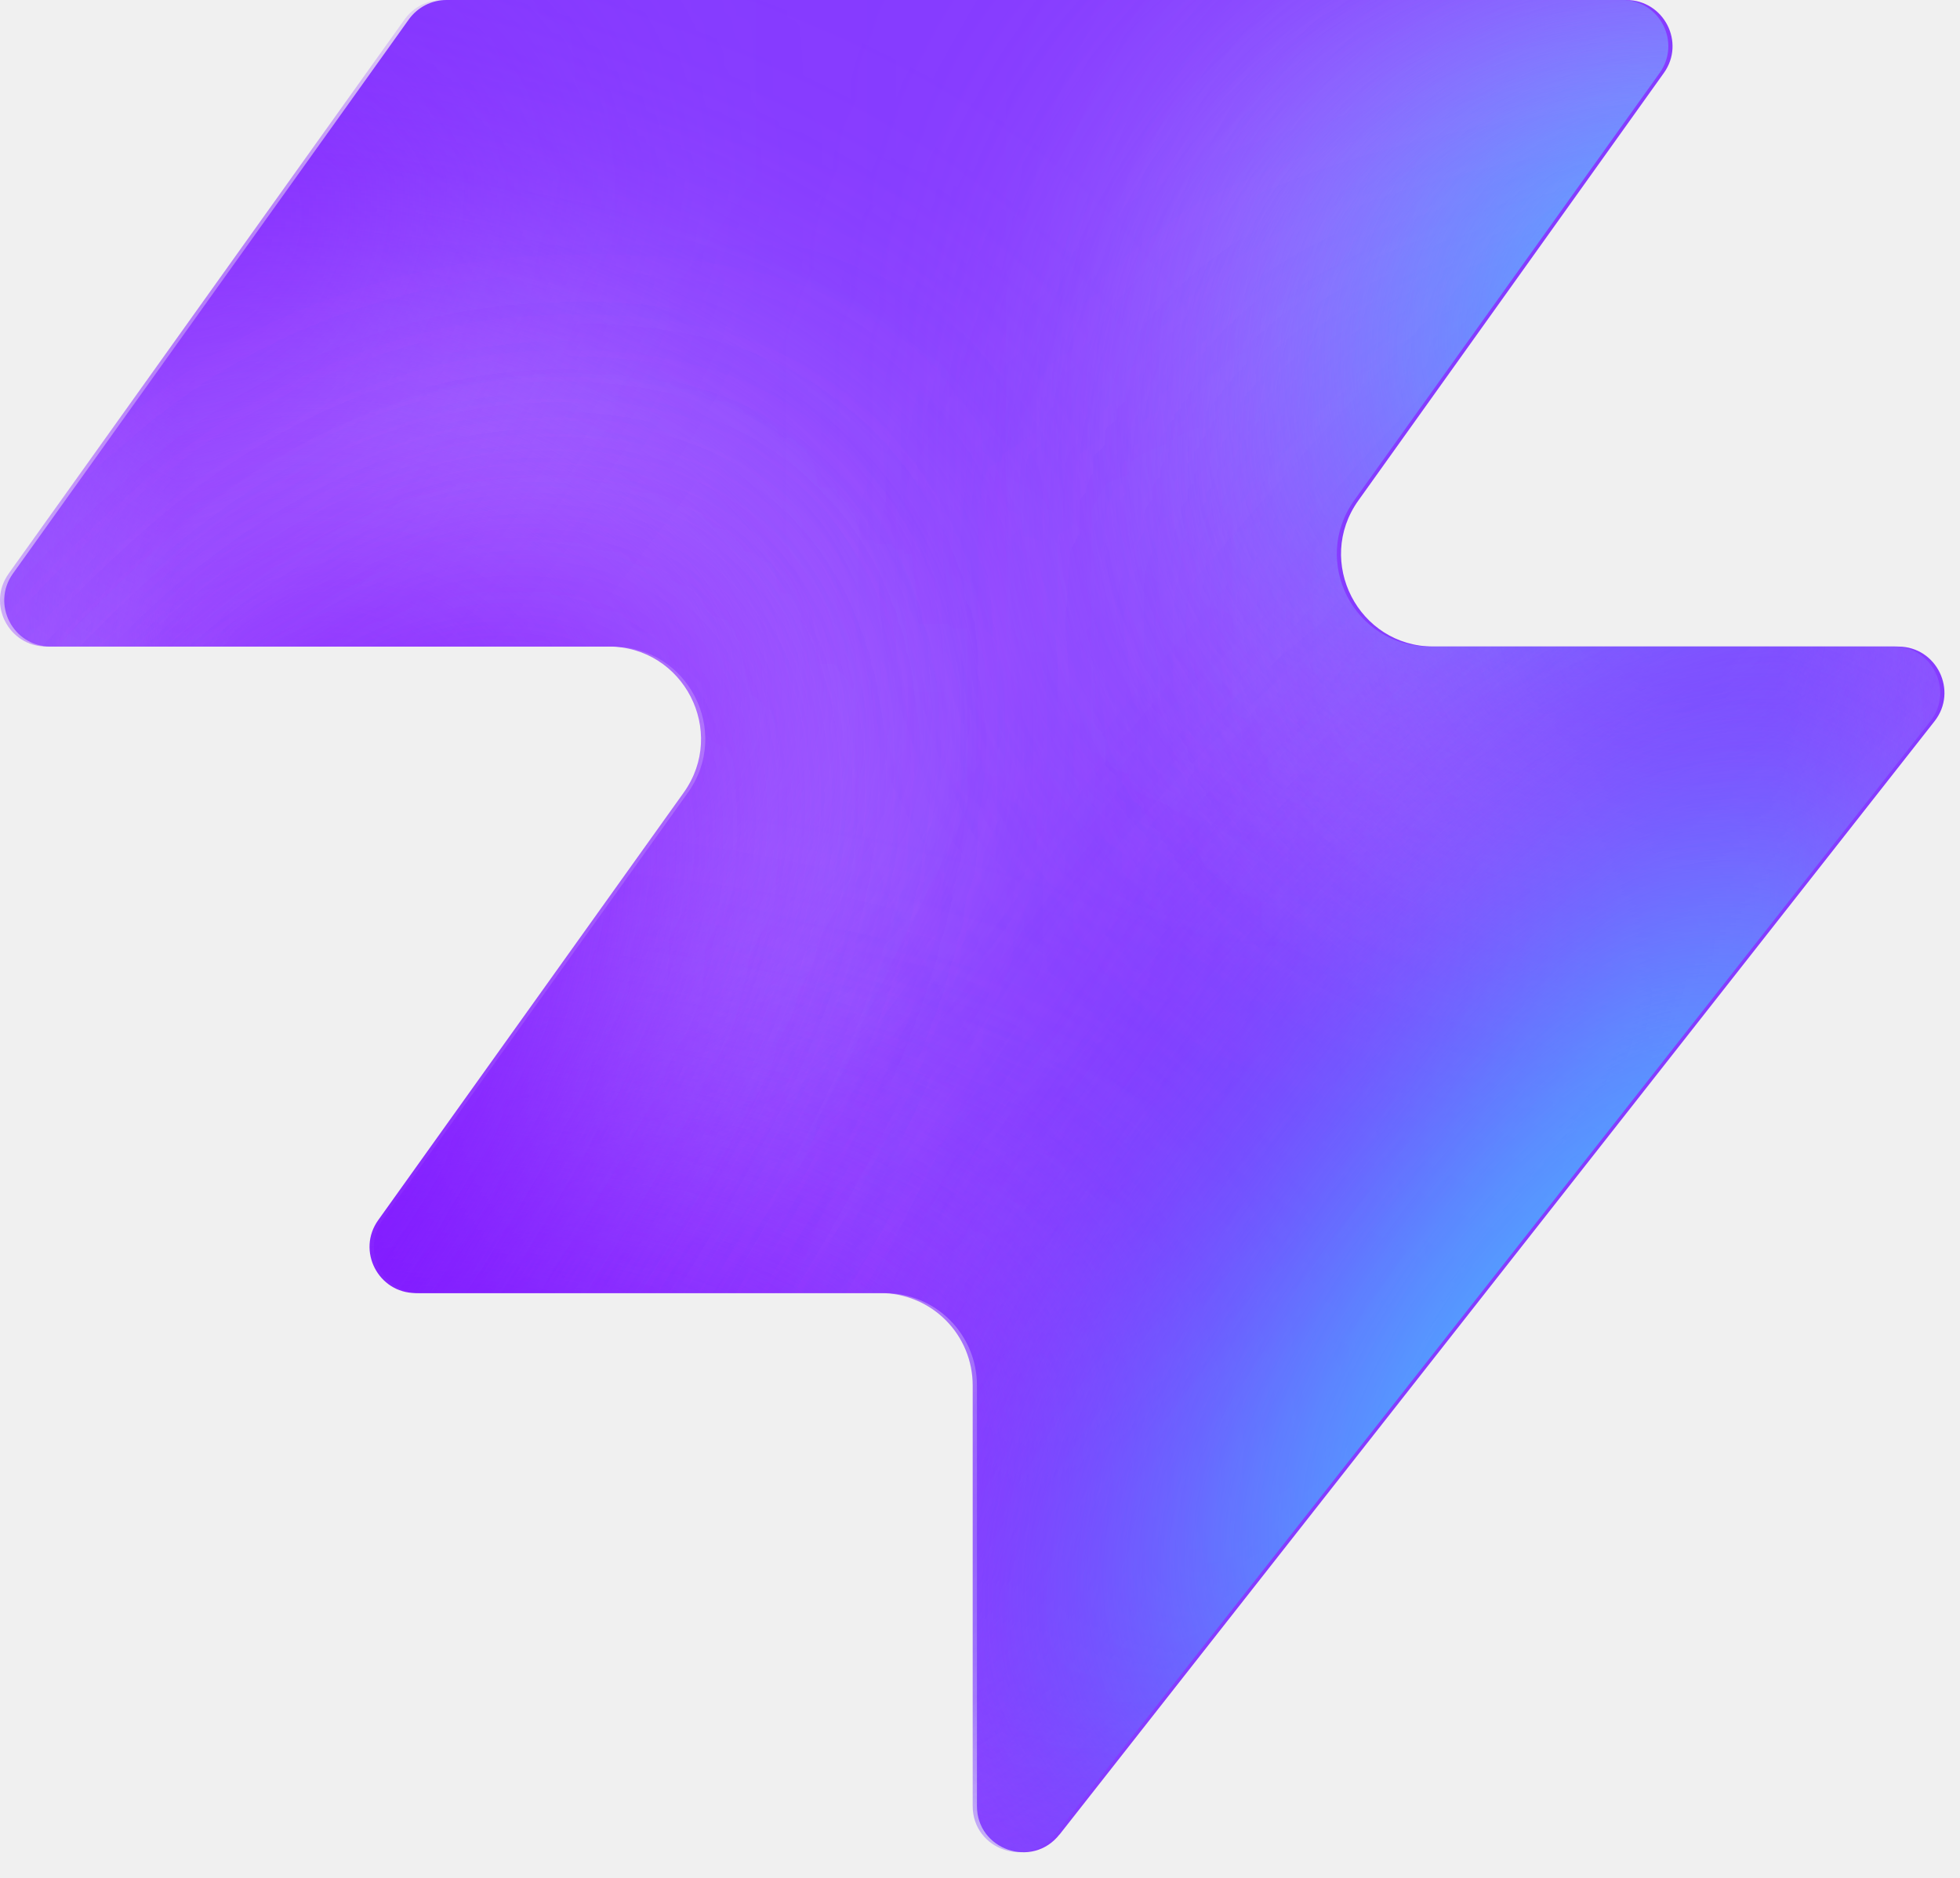
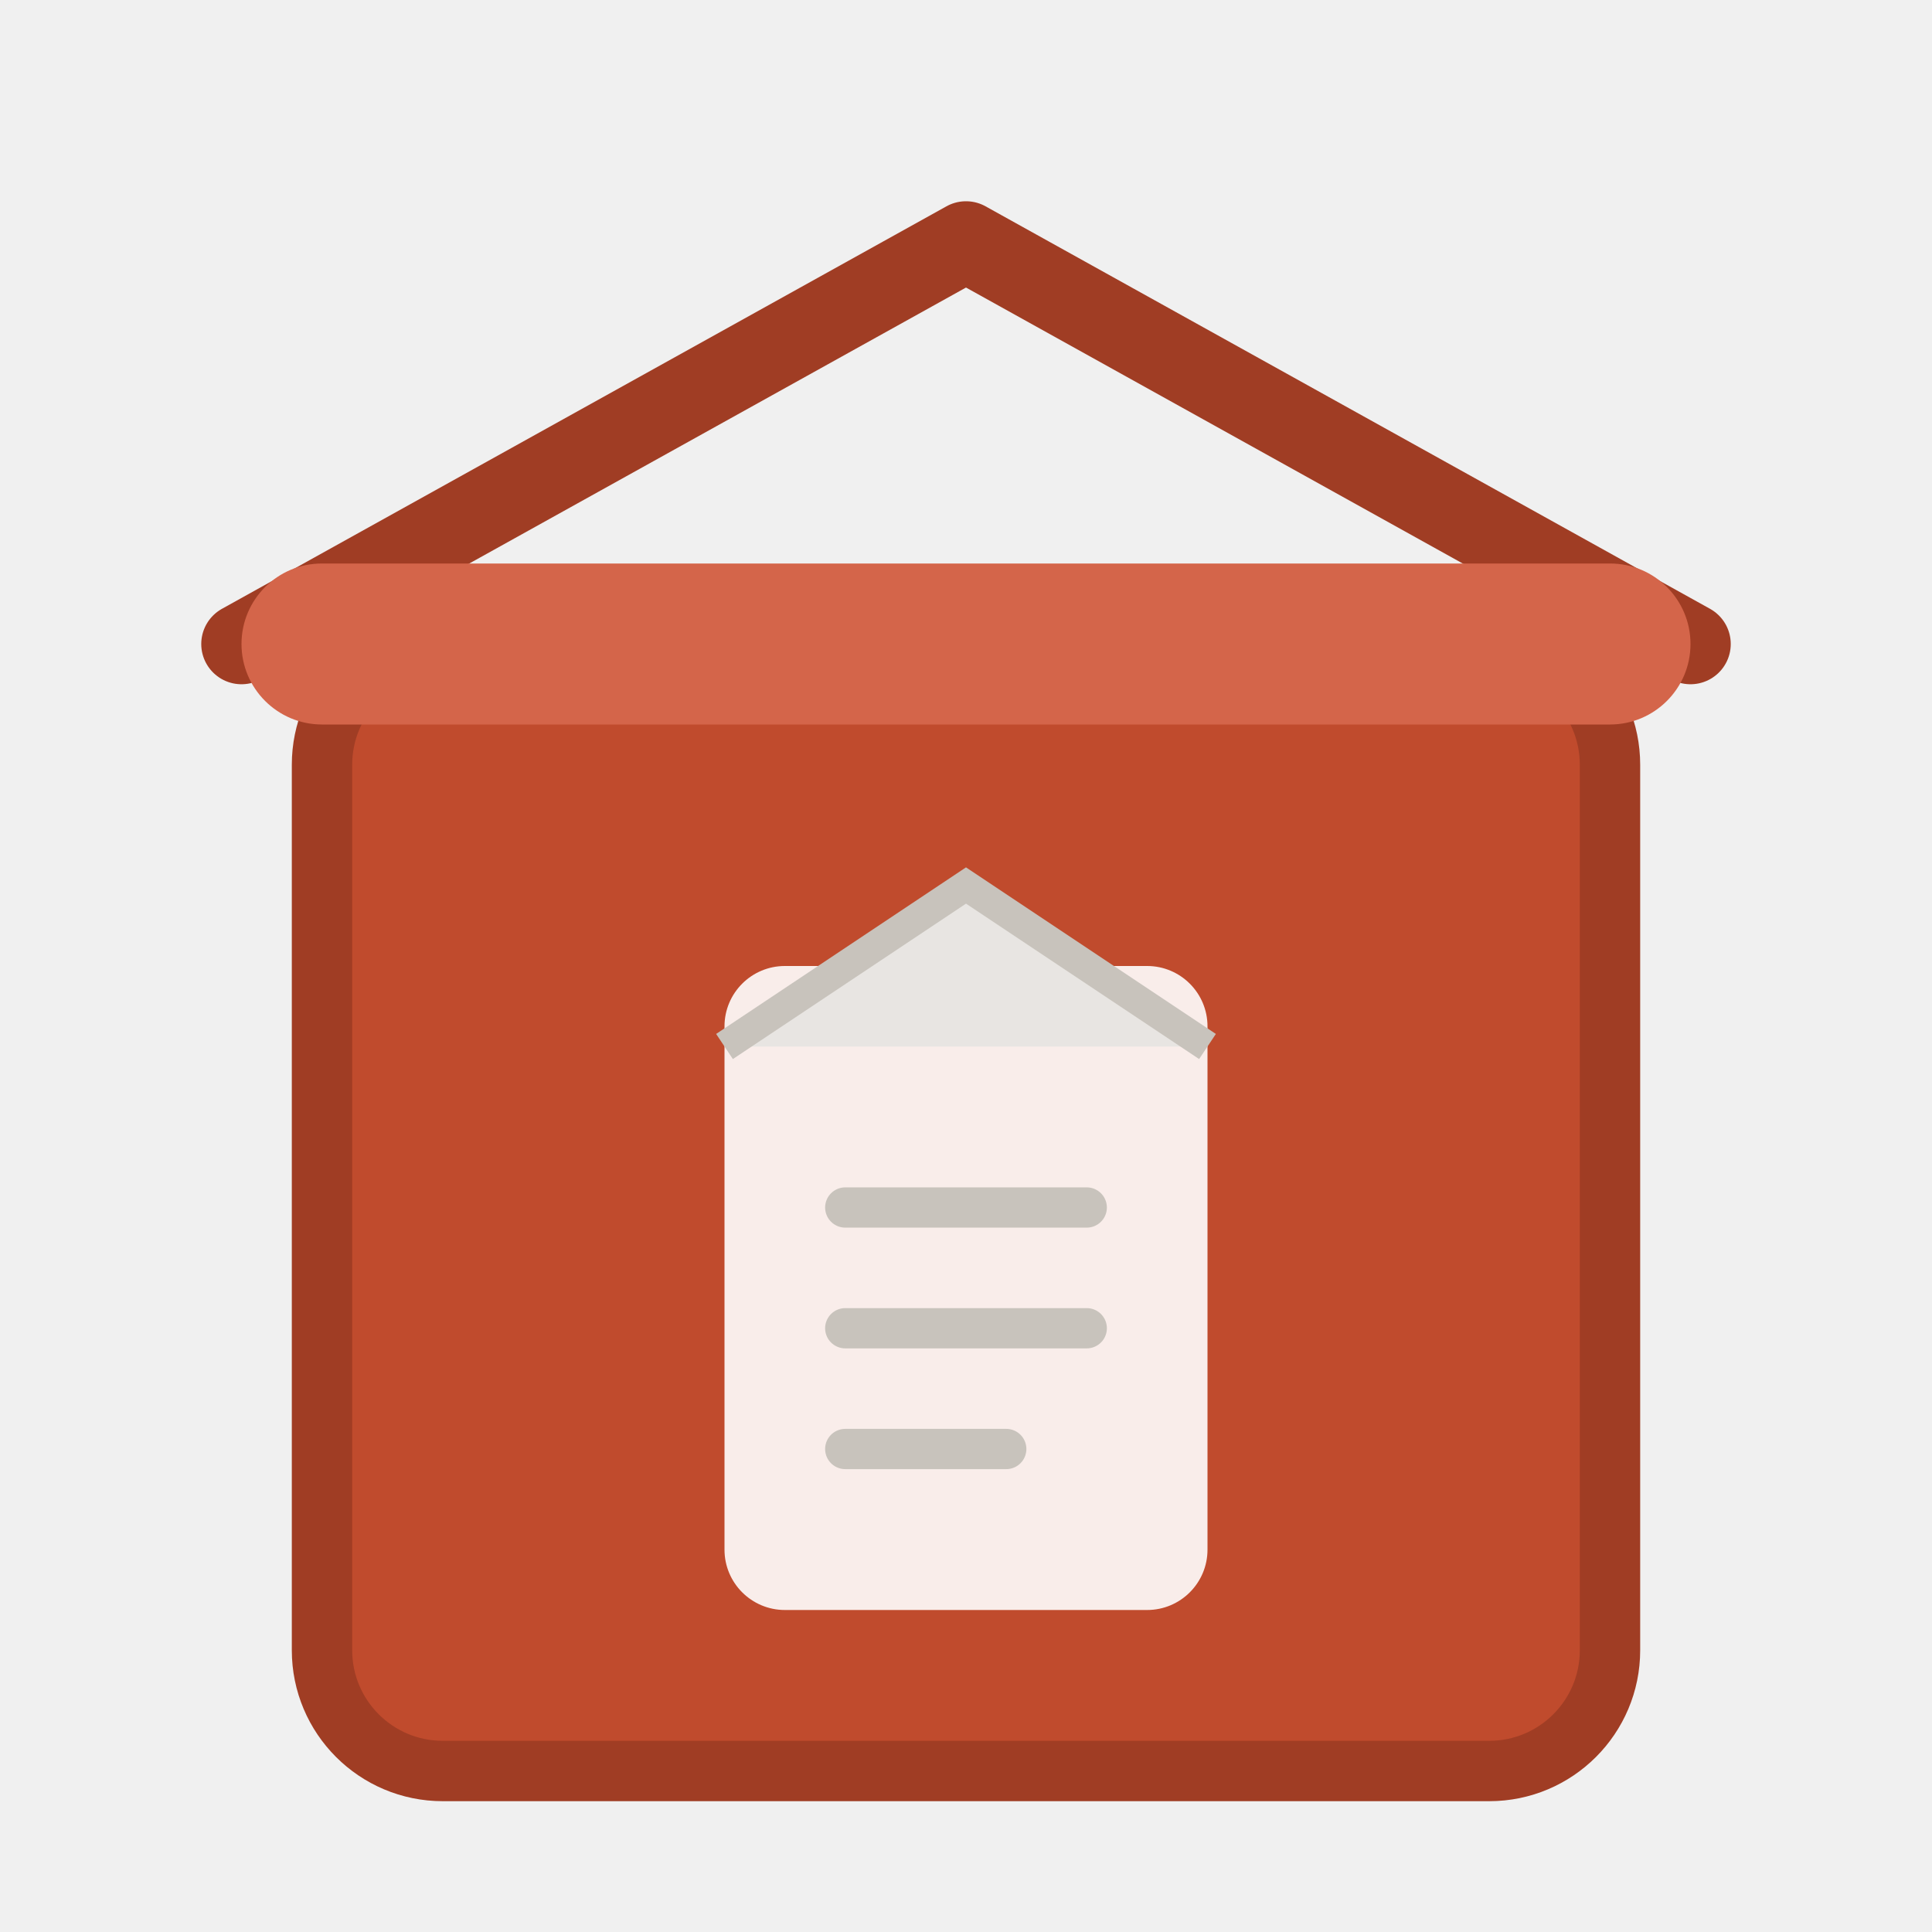
- <svg xmlns="http://www.w3.org/2000/svg" width="48" height="46" fill="none" viewBox="0 0 48 46">
-   <path fill="#863bff" d="M25.946 44.938c-.664.845-2.021.375-2.021-.698V33.937a2.26 2.26 0 0 0-2.262-2.262H10.287c-.92 0-1.456-1.04-.92-1.788l7.48-10.471c1.07-1.497 0-3.578-1.842-3.578H1.237c-.92 0-1.456-1.04-.92-1.788L10.013.474c.214-.297.556-.474.92-.474h28.894c.92 0 1.456 1.04.92 1.788l-7.48 10.471c-1.07 1.498 0 3.579 1.842 3.579h11.377c.943 0 1.473 1.088.89 1.83L25.947 44.94z" style="fill:#863bff;fill:color(display-p3 .525 .23 1);fill-opacity:1" />
-   <mask id="a" width="48" height="46" x="0" y="0" maskUnits="userSpaceOnUse" style="mask-type:alpha">
-     <path fill="#000" d="M25.842 44.938c-.664.844-2.021.375-2.021-.698V33.937a2.26 2.26 0 0 0-2.262-2.262H10.183c-.92 0-1.456-1.04-.92-1.788l7.48-10.471c1.07-1.498 0-3.579-1.842-3.579H1.133c-.92 0-1.456-1.04-.92-1.787L9.91.473c.214-.297.556-.474.92-.474h28.894c.92 0 1.456 1.04.92 1.788l-7.48 10.471c-1.07 1.498 0 3.578 1.842 3.578h11.377c.943 0 1.473 1.088.89 1.832L25.843 44.94z" style="fill:#000;fill-opacity:1" />
-   </mask>
-   <g mask="url(#a)">
-     <g filter="url(#b)">
-       <ellipse cx="5.508" cy="14.704" fill="#ede6ff" rx="5.508" ry="14.704" style="fill:#ede6ff;fill:color(display-p3 .927 .903 1);fill-opacity:1" transform="matrix(.00324 1 1 -.00324 -4.47 31.516)" />
-     </g>
-     <g filter="url(#c)">
-       <ellipse cx="10.399" cy="29.851" fill="#ede6ff" rx="10.399" ry="29.851" style="fill:#ede6ff;fill:color(display-p3 .927 .903 1);fill-opacity:1" transform="matrix(.00324 1 1 -.00324 -39.328 7.883)" />
-     </g>
-     <g filter="url(#d)">
-       <ellipse cx="5.508" cy="30.487" fill="#7e14ff" rx="5.508" ry="30.487" style="fill:#7e14ff;fill:color(display-p3 .492 .077 1);fill-opacity:1" transform="rotate(89.814 -25.913 -14.639)scale(1 -1)" />
-     </g>
-     <g filter="url(#e)">
-       <ellipse cx="5.508" cy="30.599" fill="#7e14ff" rx="5.508" ry="30.599" style="fill:#7e14ff;fill:color(display-p3 .492 .077 1);fill-opacity:1" transform="rotate(89.814 -32.644 -3.334)scale(1 -1)" />
-     </g>
-     <g filter="url(#f)">
-       <ellipse cx="5.508" cy="30.599" fill="#7e14ff" rx="5.508" ry="30.599" style="fill:#7e14ff;fill:color(display-p3 .492 .077 1);fill-opacity:1" transform="matrix(.00324 1 1 -.00324 -34.34 30.47)" />
-     </g>
-     <g filter="url(#g)">
-       <ellipse cx="14.072" cy="22.078" fill="#ede6ff" rx="14.072" ry="22.078" style="fill:#ede6ff;fill:color(display-p3 .927 .903 1);fill-opacity:1" transform="rotate(93.35 24.506 48.493)scale(-1 1)" />
-     </g>
-     <g filter="url(#h)">
-       <ellipse cx="3.47" cy="21.501" fill="#7e14ff" rx="3.47" ry="21.501" style="fill:#7e14ff;fill:color(display-p3 .492 .077 1);fill-opacity:1" transform="rotate(89.009 28.708 47.59)scale(-1 1)" />
-     </g>
-     <g filter="url(#i)">
-       <ellipse cx="3.47" cy="21.501" fill="#7e14ff" rx="3.47" ry="21.501" style="fill:#7e14ff;fill:color(display-p3 .492 .077 1);fill-opacity:1" transform="rotate(89.009 28.708 47.59)scale(-1 1)" />
-     </g>
-     <g filter="url(#j)">
-       <ellipse cx=".387" cy="8.972" fill="#7e14ff" rx="4.407" ry="29.108" style="fill:#7e14ff;fill:color(display-p3 .492 .077 1);fill-opacity:1" transform="rotate(39.51 .387 8.972)" />
-     </g>
-     <g filter="url(#k)">
-       <ellipse cx="47.523" cy="-6.092" fill="#7e14ff" rx="4.407" ry="29.108" style="fill:#7e14ff;fill:color(display-p3 .492 .077 1);fill-opacity:1" transform="rotate(37.892 47.523 -6.092)" />
-     </g>
-     <g filter="url(#l)">
-       <ellipse cx="41.412" cy="6.333" fill="#47bfff" rx="5.971" ry="9.665" style="fill:#47bfff;fill:color(display-p3 .28 .748 1);fill-opacity:1" transform="rotate(37.892 41.412 6.333)" />
-     </g>
-     <g filter="url(#m)">
-       <ellipse cx="-1.879" cy="38.332" fill="#7e14ff" rx="4.407" ry="29.108" style="fill:#7e14ff;fill:color(display-p3 .492 .077 1);fill-opacity:1" transform="rotate(37.892 -1.88 38.332)" />
-     </g>
-     <g filter="url(#n)">
-       <ellipse cx="-1.879" cy="38.332" fill="#7e14ff" rx="4.407" ry="29.108" style="fill:#7e14ff;fill:color(display-p3 .492 .077 1);fill-opacity:1" transform="rotate(37.892 -1.88 38.332)" />
-     </g>
-     <g filter="url(#o)">
-       <ellipse cx="35.651" cy="29.907" fill="#7e14ff" rx="4.407" ry="29.108" style="fill:#7e14ff;fill:color(display-p3 .492 .077 1);fill-opacity:1" transform="rotate(37.892 35.651 29.907)" />
-     </g>
-     <g filter="url(#p)">
-       <ellipse cx="38.418" cy="32.4" fill="#47bfff" rx="5.971" ry="15.297" style="fill:#47bfff;fill:color(display-p3 .28 .748 1);fill-opacity:1" transform="rotate(37.892 38.418 32.4)" />
-     </g>
-   </g>
-   <defs>
-     <filter id="b" width="60.045" height="41.654" x="-19.77" y="16.149" color-interpolation-filters="sRGB" filterUnits="userSpaceOnUse">
-       <feFlood flood-opacity="0" result="BackgroundImageFix" />
-       <feBlend in="SourceGraphic" in2="BackgroundImageFix" result="shape" />
-       <feGaussianBlur result="effect1_foregroundBlur_2002_17158" stdDeviation="7.659" />
-     </filter>
-     <filter id="c" width="90.34" height="51.437" x="-54.613" y="-7.533" color-interpolation-filters="sRGB" filterUnits="userSpaceOnUse">
-       <feFlood flood-opacity="0" result="BackgroundImageFix" />
-       <feBlend in="SourceGraphic" in2="BackgroundImageFix" result="shape" />
-       <feGaussianBlur result="effect1_foregroundBlur_2002_17158" stdDeviation="7.659" />
-     </filter>
-     <filter id="d" width="79.355" height="29.4" x="-49.64" y="2.03" color-interpolation-filters="sRGB" filterUnits="userSpaceOnUse">
-       <feFlood flood-opacity="0" result="BackgroundImageFix" />
-       <feBlend in="SourceGraphic" in2="BackgroundImageFix" result="shape" />
-       <feGaussianBlur result="effect1_foregroundBlur_2002_17158" stdDeviation="4.596" />
-     </filter>
-     <filter id="e" width="79.579" height="29.4" x="-45.045" y="20.029" color-interpolation-filters="sRGB" filterUnits="userSpaceOnUse">
-       <feFlood flood-opacity="0" result="BackgroundImageFix" />
-       <feBlend in="SourceGraphic" in2="BackgroundImageFix" result="shape" />
-       <feGaussianBlur result="effect1_foregroundBlur_2002_17158" stdDeviation="4.596" />
-     </filter>
-     <filter id="f" width="79.579" height="29.4" x="-43.513" y="21.178" color-interpolation-filters="sRGB" filterUnits="userSpaceOnUse">
-       <feFlood flood-opacity="0" result="BackgroundImageFix" />
-       <feBlend in="SourceGraphic" in2="BackgroundImageFix" result="shape" />
-       <feGaussianBlur result="effect1_foregroundBlur_2002_17158" stdDeviation="4.596" />
-     </filter>
-     <filter id="g" width="74.749" height="58.852" x="15.756" y="-17.901" color-interpolation-filters="sRGB" filterUnits="userSpaceOnUse">
-       <feFlood flood-opacity="0" result="BackgroundImageFix" />
-       <feBlend in="SourceGraphic" in2="BackgroundImageFix" result="shape" />
-       <feGaussianBlur result="effect1_foregroundBlur_2002_17158" stdDeviation="7.659" />
-     </filter>
-     <filter id="h" width="61.377" height="25.362" x="23.548" y="2.284" color-interpolation-filters="sRGB" filterUnits="userSpaceOnUse">
-       <feFlood flood-opacity="0" result="BackgroundImageFix" />
-       <feBlend in="SourceGraphic" in2="BackgroundImageFix" result="shape" />
-       <feGaussianBlur result="effect1_foregroundBlur_2002_17158" stdDeviation="4.596" />
-     </filter>
-     <filter id="i" width="61.377" height="25.362" x="23.548" y="2.284" color-interpolation-filters="sRGB" filterUnits="userSpaceOnUse">
-       <feFlood flood-opacity="0" result="BackgroundImageFix" />
-       <feBlend in="SourceGraphic" in2="BackgroundImageFix" result="shape" />
-       <feGaussianBlur result="effect1_foregroundBlur_2002_17158" stdDeviation="4.596" />
-     </filter>
-     <filter id="j" width="56.045" height="63.649" x="-27.636" y="-22.853" color-interpolation-filters="sRGB" filterUnits="userSpaceOnUse">
-       <feFlood flood-opacity="0" result="BackgroundImageFix" />
-       <feBlend in="SourceGraphic" in2="BackgroundImageFix" result="shape" />
-       <feGaussianBlur result="effect1_foregroundBlur_2002_17158" stdDeviation="4.596" />
-     </filter>
-     <filter id="k" width="54.814" height="64.646" x="20.116" y="-38.415" color-interpolation-filters="sRGB" filterUnits="userSpaceOnUse">
-       <feFlood flood-opacity="0" result="BackgroundImageFix" />
-       <feBlend in="SourceGraphic" in2="BackgroundImageFix" result="shape" />
-       <feGaussianBlur result="effect1_foregroundBlur_2002_17158" stdDeviation="4.596" />
-     </filter>
-     <filter id="l" width="33.541" height="35.313" x="24.641" y="-11.323" color-interpolation-filters="sRGB" filterUnits="userSpaceOnUse">
-       <feFlood flood-opacity="0" result="BackgroundImageFix" />
-       <feBlend in="SourceGraphic" in2="BackgroundImageFix" result="shape" />
-       <feGaussianBlur result="effect1_foregroundBlur_2002_17158" stdDeviation="4.596" />
-     </filter>
-     <filter id="m" width="54.814" height="64.646" x="-29.286" y="6.009" color-interpolation-filters="sRGB" filterUnits="userSpaceOnUse">
-       <feFlood flood-opacity="0" result="BackgroundImageFix" />
-       <feBlend in="SourceGraphic" in2="BackgroundImageFix" result="shape" />
-       <feGaussianBlur result="effect1_foregroundBlur_2002_17158" stdDeviation="4.596" />
-     </filter>
-     <filter id="n" width="54.814" height="64.646" x="-29.286" y="6.009" color-interpolation-filters="sRGB" filterUnits="userSpaceOnUse">
-       <feFlood flood-opacity="0" result="BackgroundImageFix" />
-       <feBlend in="SourceGraphic" in2="BackgroundImageFix" result="shape" />
-       <feGaussianBlur result="effect1_foregroundBlur_2002_17158" stdDeviation="4.596" />
-     </filter>
-     <filter id="o" width="54.814" height="64.646" x="8.244" y="-2.416" color-interpolation-filters="sRGB" filterUnits="userSpaceOnUse">
-       <feFlood flood-opacity="0" result="BackgroundImageFix" />
-       <feBlend in="SourceGraphic" in2="BackgroundImageFix" result="shape" />
-       <feGaussianBlur result="effect1_foregroundBlur_2002_17158" stdDeviation="4.596" />
-     </filter>
-     <filter id="p" width="39.409" height="43.623" x="18.713" y="10.588" color-interpolation-filters="sRGB" filterUnits="userSpaceOnUse">
-       <feFlood flood-opacity="0" result="BackgroundImageFix" />
-       <feBlend in="SourceGraphic" in2="BackgroundImageFix" result="shape" />
-       <feGaussianBlur result="effect1_foregroundBlur_2002_17158" stdDeviation="4.596" />
-     </filter>
-   </defs>
+ <svg xmlns="http://www.w3.org/2000/svg" width="48" height="48" viewBox="0 0 48 48" fill="none">
+   <rect x="8" y="16" width="32" height="28" rx="3" fill="#c04b2d" stroke="#a03d24" stroke-width="1.5" />
+   <path d="M6 16L24 6L42 16" stroke="#a03d24" stroke-width="2" fill="none" stroke-linecap="round" stroke-linejoin="round" />
+   <rect x="6" y="14" width="36" height="4" rx="2" fill="#d4654a" />
+   <rect x="18" y="24" width="12" height="16" rx="1.5" fill="#fff" opacity="0.9" />
+   <path d="M18 26L24 22L30 26" fill="#e8e5e2" stroke="#c8c3bc" stroke-width="0.75" />
+   <line x1="21" y1="30" x2="27" y2="30" stroke="#c8c3bc" stroke-width="1" stroke-linecap="round" />
+   <line x1="21" y1="33" x2="27" y2="33" stroke="#c8c3bc" stroke-width="1" stroke-linecap="round" />
+   <line x1="21" y1="36" x2="25" y2="36" stroke="#c8c3bc" stroke-width="1" stroke-linecap="round" />
</svg>
